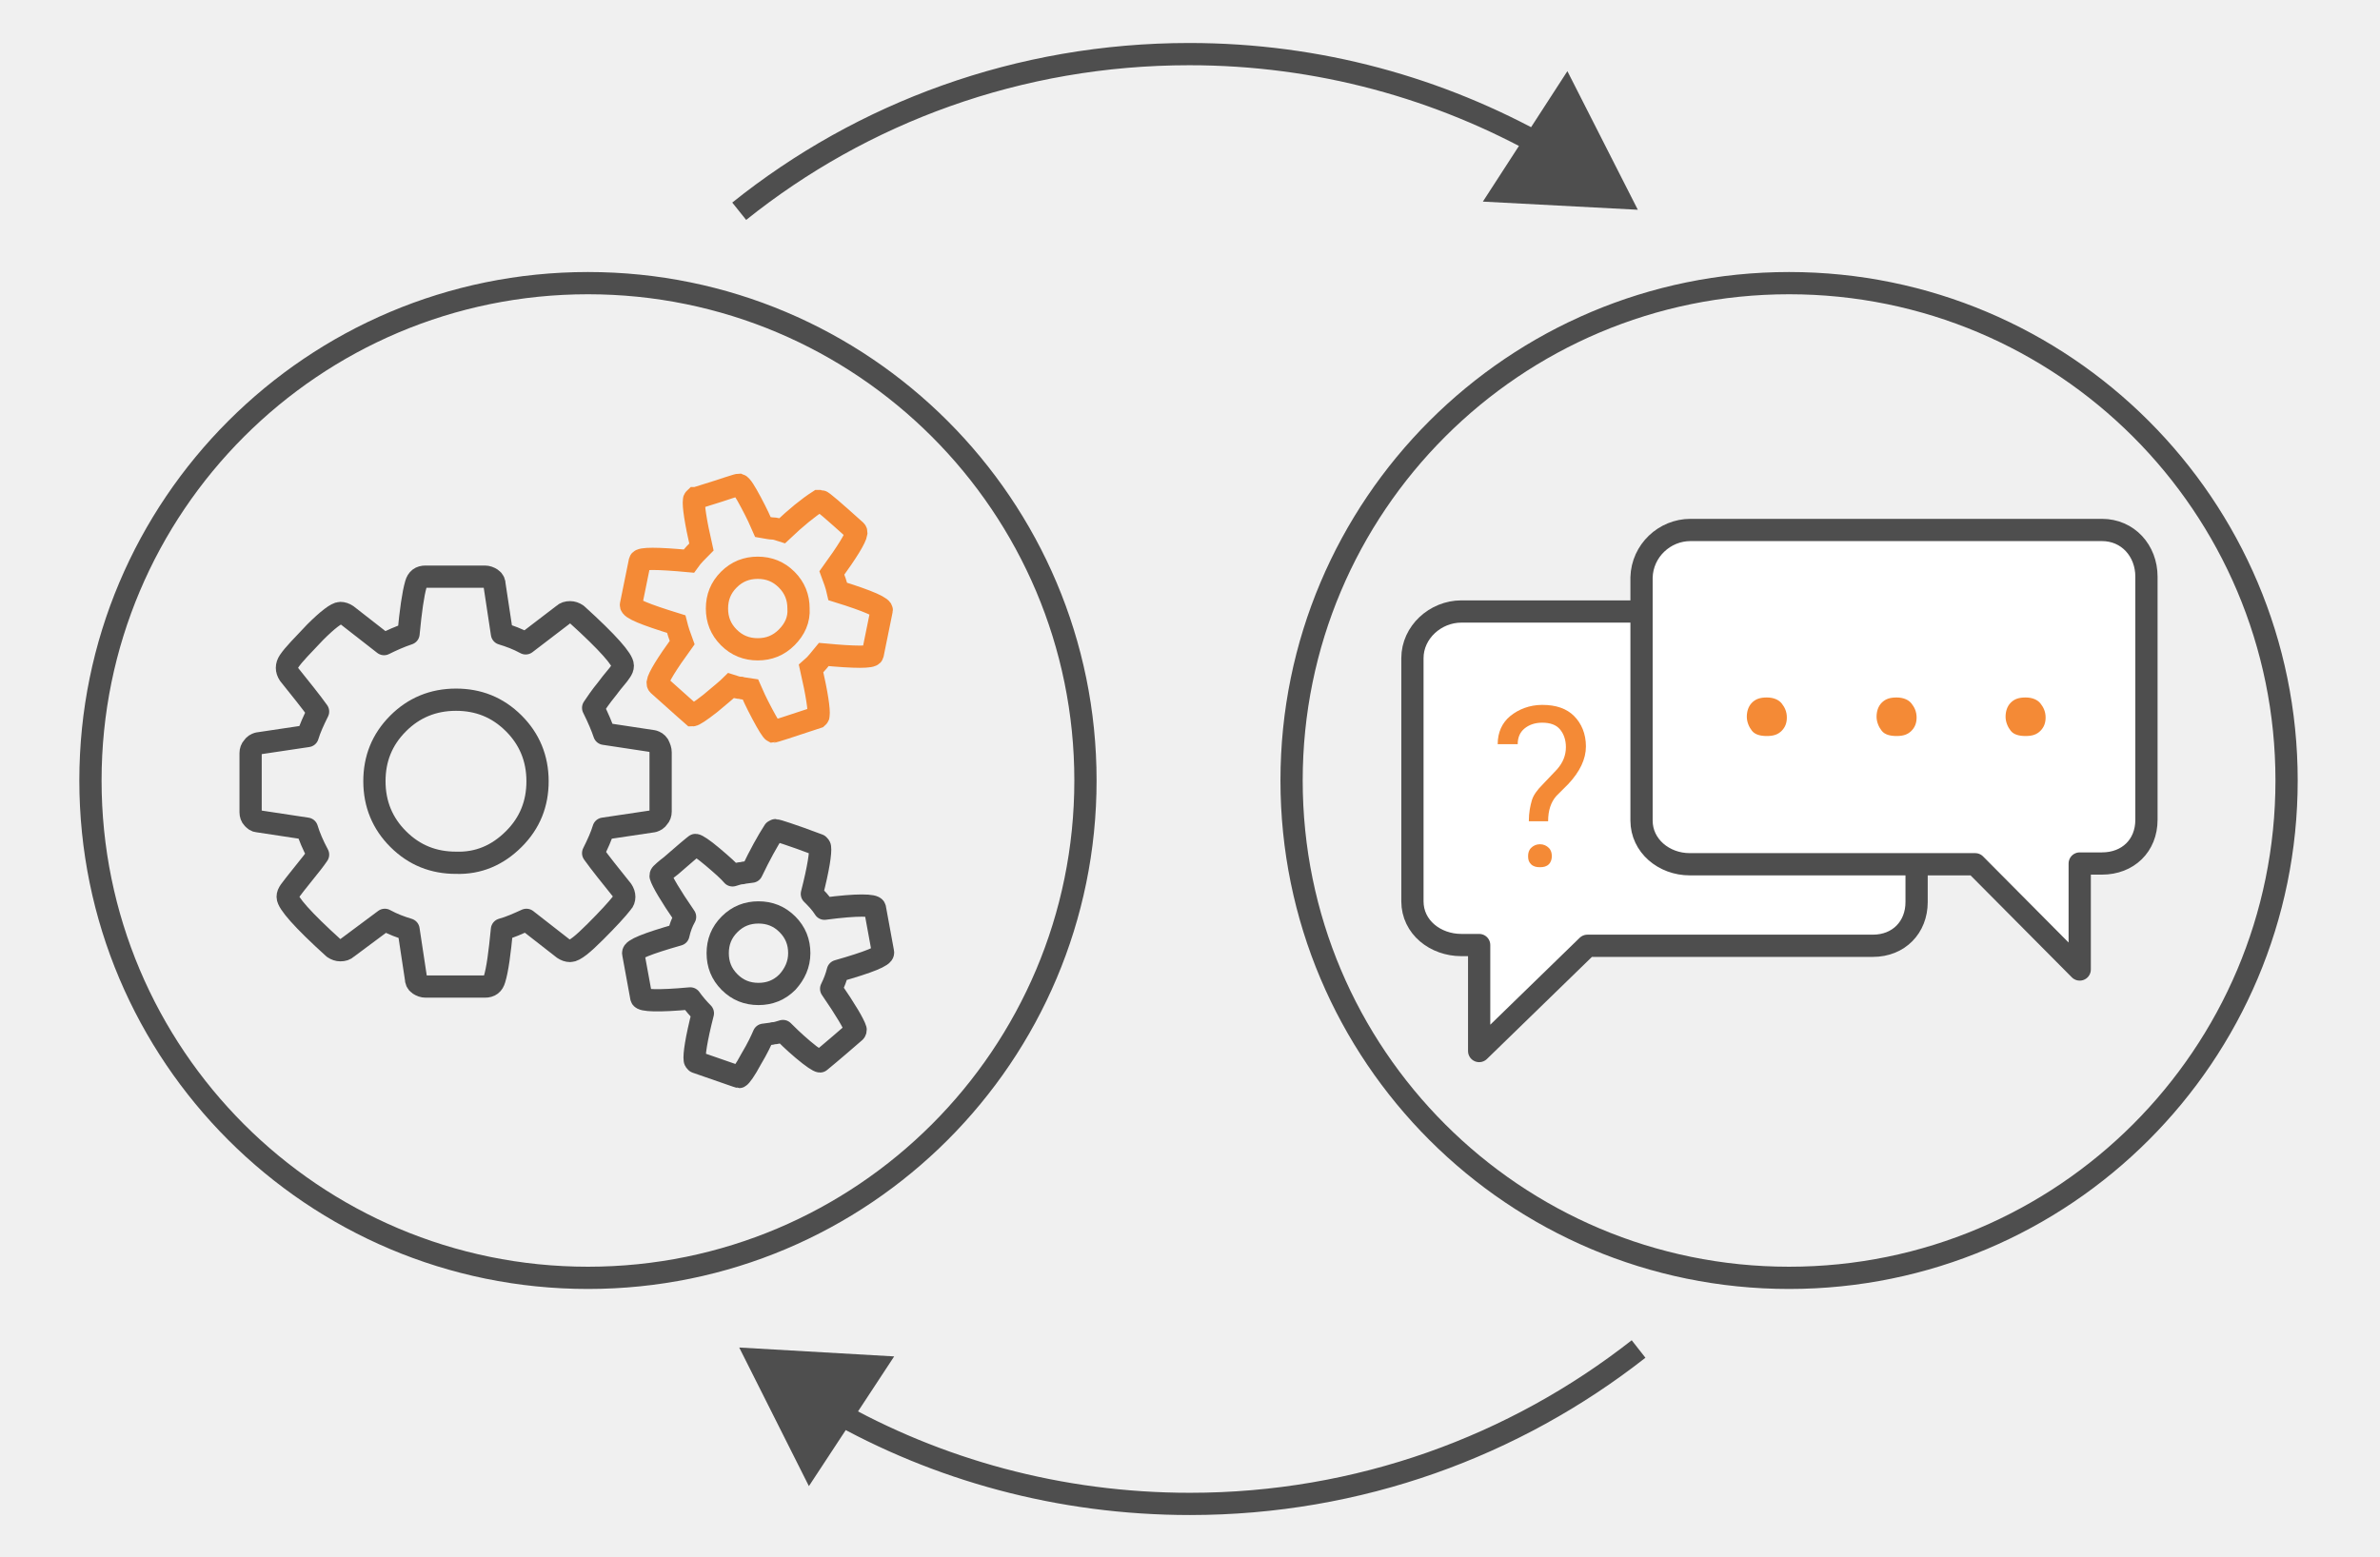
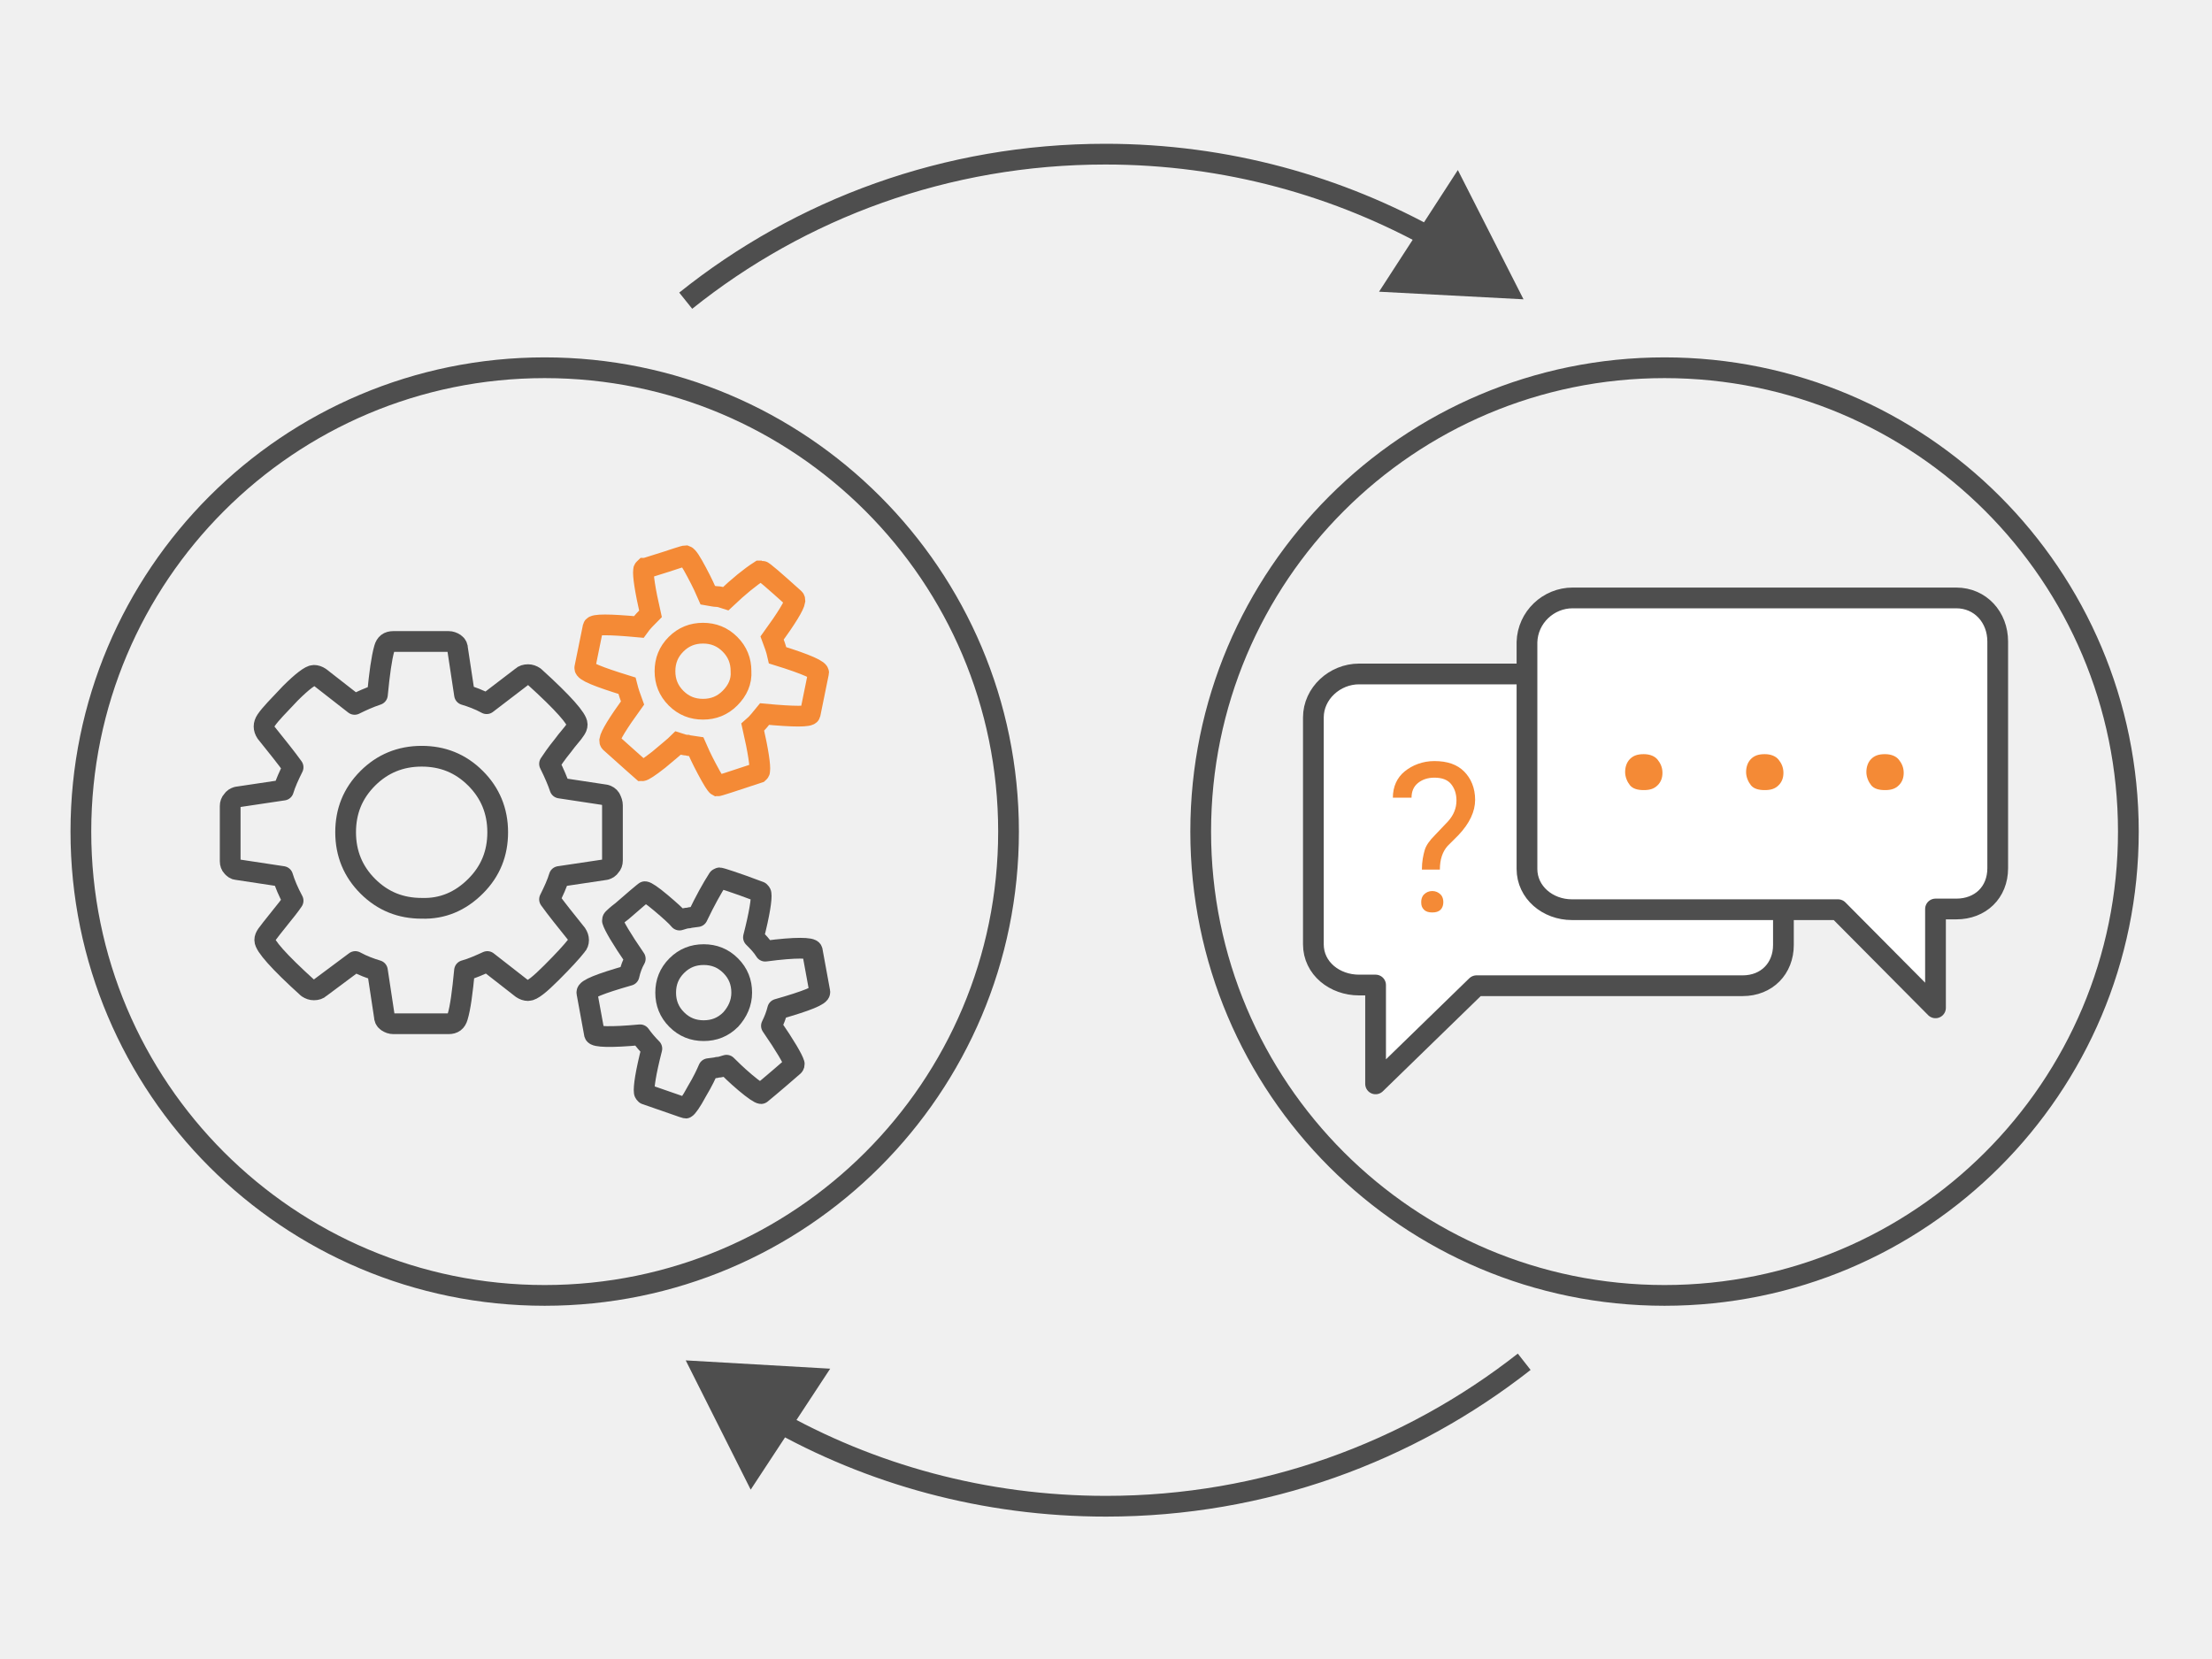
- <svg xmlns="http://www.w3.org/2000/svg" width="214" height="140" viewBox="0 0 320 210">
+ <svg xmlns="http://www.w3.org/2000/svg" width="160" height="120" viewBox="0 0 320 210">
  <style>.a{fill:none;stroke-width:3;stroke:#4E4E4E;}.b{fill:#4E4E4E;}.c{fill:none;stroke-linejoin:round;stroke-width:3;stroke:#4E4E4E;}.d{fill:#FFF;stroke-linejoin:round;stroke-width:3;stroke:#4E4E4E;}.e{fill:#F48A36;}</style>
  <path d="M111.7 190.2c14.2 8.1 30.7 12.7 48.3 12.7 22.8 0 43.8-7.8 60.5-20.9" class="a" />
  <polygon points="108.6 200.5 99.2 181.8 120.1 183 " class="b" />
  <path d="M207.9 19.9c-14.2-8-30.5-12.6-48-12.6 -23 0-44.1 7.9-60.7 21.2" class="a" />
  <polygon points="210.9 9.6 220.4 28.3 199.5 27.2 " class="b" />
  <circle cx="78.8" cy="105.3" r="67.1" class="a" />
  <path d="M88.6 101.5v8c0 0.3-0.1 0.6-0.3 0.8 -0.2 0.3-0.4 0.4-0.7 0.5l-6.7 1c-0.3 1-0.8 2.1-1.4 3.3 1 1.4 2.3 3 3.9 5 0.2 0.3 0.3 0.6 0.3 0.9 0 0.3-0.1 0.6-0.3 0.8 -0.7 0.9-1.9 2.2-3.6 3.9 -1.7 1.7-2.8 2.6-3.4 2.6 -0.3 0-0.6-0.1-0.9-0.3l-5-3.9c-1.1 0.5-2.2 1-3.3 1.3 -0.3 3.1-0.6 5.4-1 6.7 -0.2 0.7-0.6 1-1.3 1h-8c-0.3 0-0.6-0.1-0.9-0.3s-0.4-0.5-0.4-0.8l-1-6.6c-1-0.3-2.1-0.7-3.2-1.3l-5.1 3.8c-0.2 0.2-0.5 0.3-0.9 0.3 -0.3 0-0.6-0.1-0.9-0.3 -4.2-3.8-6.2-6.1-6.2-6.9 0-0.3 0.1-0.5 0.3-0.8 0.3-0.4 0.9-1.2 1.8-2.3s1.6-2 2-2.6c-0.7-1.3-1.2-2.5-1.5-3.5l-6.6-1c-0.3 0-0.5-0.2-0.7-0.4 -0.2-0.2-0.3-0.5-0.3-0.8v-8c0-0.3 0.1-0.6 0.3-0.8 0.2-0.3 0.4-0.4 0.7-0.5l6.7-1c0.3-1 0.8-2.1 1.4-3.3 -1-1.4-2.3-3-3.9-5 -0.2-0.3-0.3-0.6-0.3-0.9 0-0.3 0.1-0.6 0.3-0.9 0.6-0.9 1.8-2.1 3.5-3.9 1.7-1.7 2.9-2.6 3.4-2.6 0.3 0 0.6 0.1 0.9 0.3l5 3.9c1-0.5 2.1-1 3.3-1.4 0.3-3.1 0.6-5.3 1-6.7 0.2-0.7 0.6-1 1.3-1h8c0.3 0 0.6 0.1 0.9 0.3 0.3 0.2 0.4 0.5 0.4 0.8l1 6.6c1 0.3 2.1 0.7 3.2 1.3l5.1-3.9c0.2-0.2 0.5-0.3 0.9-0.3 0.3 0 0.6 0.1 0.9 0.3 4.2 3.8 6.2 6.1 6.2 6.9 0 0.3-0.1 0.5-0.3 0.8 -0.3 0.5-1 1.2-1.8 2.3 -0.9 1.1-1.5 2-1.9 2.6 0.7 1.4 1.2 2.6 1.5 3.5l6.6 1c0.3 0.1 0.5 0.2 0.7 0.5C88.5 100.9 88.6 101.2 88.6 101.5z" class="c" />
  <path d="M68.8 113.2c2.2-2.2 3.2-4.8 3.2-7.8 0-3.1-1.1-5.7-3.2-7.8 -2.2-2.2-4.8-3.2-7.8-3.2 -3.1 0-5.7 1.1-7.8 3.2 -2.2 2.2-3.2 4.8-3.2 7.8 0 3.1 1.1 5.7 3.2 7.8 2.2 2.2 4.8 3.2 7.8 3.2C64 116.5 66.6 115.4 68.8 113.2z" class="c" />
  <path d="M117.5 122.5l1.1 6c0.1 0.5-1.9 1.3-6.1 2.5 -0.2 0.8-0.5 1.6-0.9 2.4 2 2.9 3.1 4.8 3.3 5.5 0 0.1 0 0.2-0.1 0.3 -3.1 2.7-4.7 4-4.7 4 -0.2 0-1-0.5-2.3-1.6 -1.3-1.1-2.2-2-2.7-2.5 -0.6 0.2-1 0.3-1.3 0.3 -0.3 0.1-0.7 0.1-1.3 0.2 -0.3 0.7-0.8 1.8-1.7 3.3 -0.8 1.5-1.4 2.3-1.6 2.4 -0.1 0-2-0.7-5.8-2 -0.1-0.1-0.2-0.2-0.2-0.3 -0.1-0.7 0.2-2.8 1.1-6.3 -0.6-0.6-1.2-1.3-1.7-2 -4.3 0.4-6.5 0.3-6.6-0.1l-1.1-6c-0.1-0.5 1.9-1.3 6.1-2.5 0.2-0.9 0.5-1.7 0.9-2.4 -2-2.9-3.1-4.8-3.3-5.5 0-0.1 0-0.2 0.1-0.3 0.1-0.1 0.5-0.5 1.3-1.1 0.8-0.7 1.5-1.3 2.2-1.9 0.7-0.6 1.1-0.9 1.1-0.9 0.2 0 1 0.5 2.3 1.6 1.3 1.1 2.2 1.9 2.7 2.5 0.6-0.2 1-0.3 1.3-0.3 0.3-0.1 0.7-0.1 1.3-0.2 1.1-2.3 2.1-4.1 3-5.5l0.2-0.1c0.1 0 2.1 0.6 5.8 2 0.1 0.1 0.2 0.2 0.2 0.3 0.1 0.7-0.2 2.8-1.1 6.3 0.6 0.6 1.2 1.2 1.7 2C115.2 122 117.4 122.1 117.5 122.5z" class="c" />
  <path d="M112.5 79.8c-0.2-0.9-0.5-1.7-0.8-2.5 2.1-2.9 3.2-4.7 3.3-5.4 0-0.1 0-0.2-0.1-0.3 -3-2.7-4.5-4-4.7-4l-0.3 0c-1.4 0.9-3 2.2-4.9 4 -0.6-0.2-1-0.3-1.3-0.3s-0.7-0.1-1.3-0.2c-0.3-0.7-0.8-1.8-1.6-3.3 -0.8-1.5-1.3-2.3-1.6-2.4 -0.1 0-0.5 0.1-1.4 0.4 -0.9 0.3-1.8 0.6-2.8 0.9 -1 0.3-1.5 0.5-1.7 0.5 -0.1 0.1-0.2 0.1-0.2 0.3 -0.1 0.7 0.2 2.8 1 6.3 -0.6 0.6-1.2 1.2-1.7 1.9 -4.3-0.4-6.5-0.4-6.6 0l-1.2 5.9c-0.1 0.5 1.9 1.3 6.1 2.6 0.2 0.8 0.5 1.7 0.8 2.5 -2.1 2.9-3.2 4.7-3.3 5.4 0 0.1 0 0.2 0.1 0.3 3 2.7 4.6 4.1 4.6 4.1 0.2 0 1-0.5 2.4-1.6 1.3-1.1 2.3-1.9 2.8-2.4 0.6 0.2 1 0.3 1.3 0.3 0.3 0.1 0.7 0.1 1.3 0.2 0.3 0.7 0.8 1.8 1.6 3.3 0.8 1.5 1.3 2.3 1.5 2.4 0.1 0 2-0.6 5.9-1.9 0.1-0.1 0.2-0.1 0.2-0.3 0.1-0.7-0.2-2.8-1-6.3 0.7-0.6 1.2-1.3 1.7-1.9 4.3 0.4 6.5 0.4 6.6 0l1.2-5.9C118.7 82 116.7 81.1 112.5 79.8zM105.6 86c-1.1 1.1-2.4 1.6-3.9 1.6 -1.5 0-2.8-0.5-3.9-1.6 -1.1-1.1-1.6-2.4-1.6-3.9 0-1.5 0.5-2.8 1.6-3.9 1.1-1.1 2.4-1.6 3.9-1.6s2.8 0.5 3.9 1.6 1.6 2.4 1.6 3.9C107.3 83.6 106.7 84.9 105.6 86z" style="fill:none;stroke-width:3;stroke:#F48A36" />
  <path d="M107.3 128.6c0-1.5-0.5-2.8-1.6-3.9 -1.1-1.1-2.4-1.6-3.9-1.6s-2.8 0.5-3.9 1.6c-1.1 1.1-1.6 2.4-1.6 3.9 0 1.5 0.5 2.8 1.6 3.9 1.1 1.1 2.4 1.6 3.9 1.6 1.5 0 2.8-0.5 3.9-1.6C106.7 131.4 107.3 130.1 107.3 128.6z" class="c" />
  <circle cx="240.8" cy="105.3" r="67.1" class="a" />
  <path d="M252.1 82.5h-55.5c-3.5 0-6.6 2.8-6.6 6.3v32.8c0 3.5 3.1 5.9 6.6 5.9H199v14.3l14.6-14.2h38.5c3.5 0 5.9-2.5 5.9-5.9v-32.8C258 85.3 255.6 82.5 252.1 82.5z" class="d" />
  <path d="M227.5 71.5h55.5c3.5 0 6 2.8 6 6.3v32.8c0 3.5-2.5 5.9-6 5.9H280v14.3l-14.1-14.2h-38.5c-3.5 0-6.5-2.5-6.5-5.9v-32.8C221 74.3 224 71.5 227.5 71.5z" class="d" />
  <path d="M205.7 110.8c0-1.2 0.2-2.1 0.4-2.8s0.7-1.4 1.5-2.2l1.9-2c0.8-0.9 1.2-1.9 1.2-3 0-1-0.3-1.8-0.8-2.4s-1.3-0.9-2.4-0.9c-1 0-1.8 0.3-2.4 0.8 -0.6 0.5-0.9 1.2-0.9 2.1h-2.7c0-1.6 0.6-2.9 1.7-3.8s2.6-1.5 4.3-1.5c1.9 0 3.3 0.5 4.3 1.5 1 1 1.6 2.4 1.6 4.1 0 1.7-0.8 3.4-2.4 5.1l-1.6 1.6c-0.7 0.8-1.1 1.9-1.1 3.4H205.7zM205.6 115.5c0-0.4 0.1-0.8 0.4-1.1 0.3-0.3 0.7-0.5 1.2-0.5s0.9 0.2 1.2 0.5c0.3 0.3 0.4 0.7 0.4 1.1s-0.1 0.8-0.4 1.1 -0.7 0.4-1.2 0.4 -0.9-0.1-1.2-0.4S205.6 116 205.6 115.5z" class="e" />
  <path d="M235.1 96.7c0-0.7 0.2-1.4 0.7-1.9s1.1-0.7 2-0.7 1.6 0.3 2 0.8 0.7 1.1 0.7 1.9c0 0.7-0.2 1.3-0.7 1.8s-1.1 0.7-2 0.7 -1.6-0.2-2-0.7S235.1 97.4 235.1 96.7z" class="e" />
  <path d="M252.6 96.7c0-0.7 0.2-1.4 0.7-1.9s1.1-0.7 2-0.7 1.6 0.3 2 0.8 0.7 1.1 0.7 1.9c0 0.7-0.2 1.3-0.7 1.8s-1.1 0.7-2 0.7 -1.6-0.2-2-0.7S252.6 97.4 252.6 96.7z" class="e" />
  <path d="M270 96.7c0-0.7 0.2-1.4 0.7-1.9s1.1-0.7 2-0.7 1.6 0.3 2 0.8 0.7 1.1 0.7 1.9c0 0.7-0.2 1.3-0.7 1.8s-1.1 0.7-2 0.7 -1.6-0.2-2-0.7S270 97.4 270 96.7z" class="e" />
</svg>
